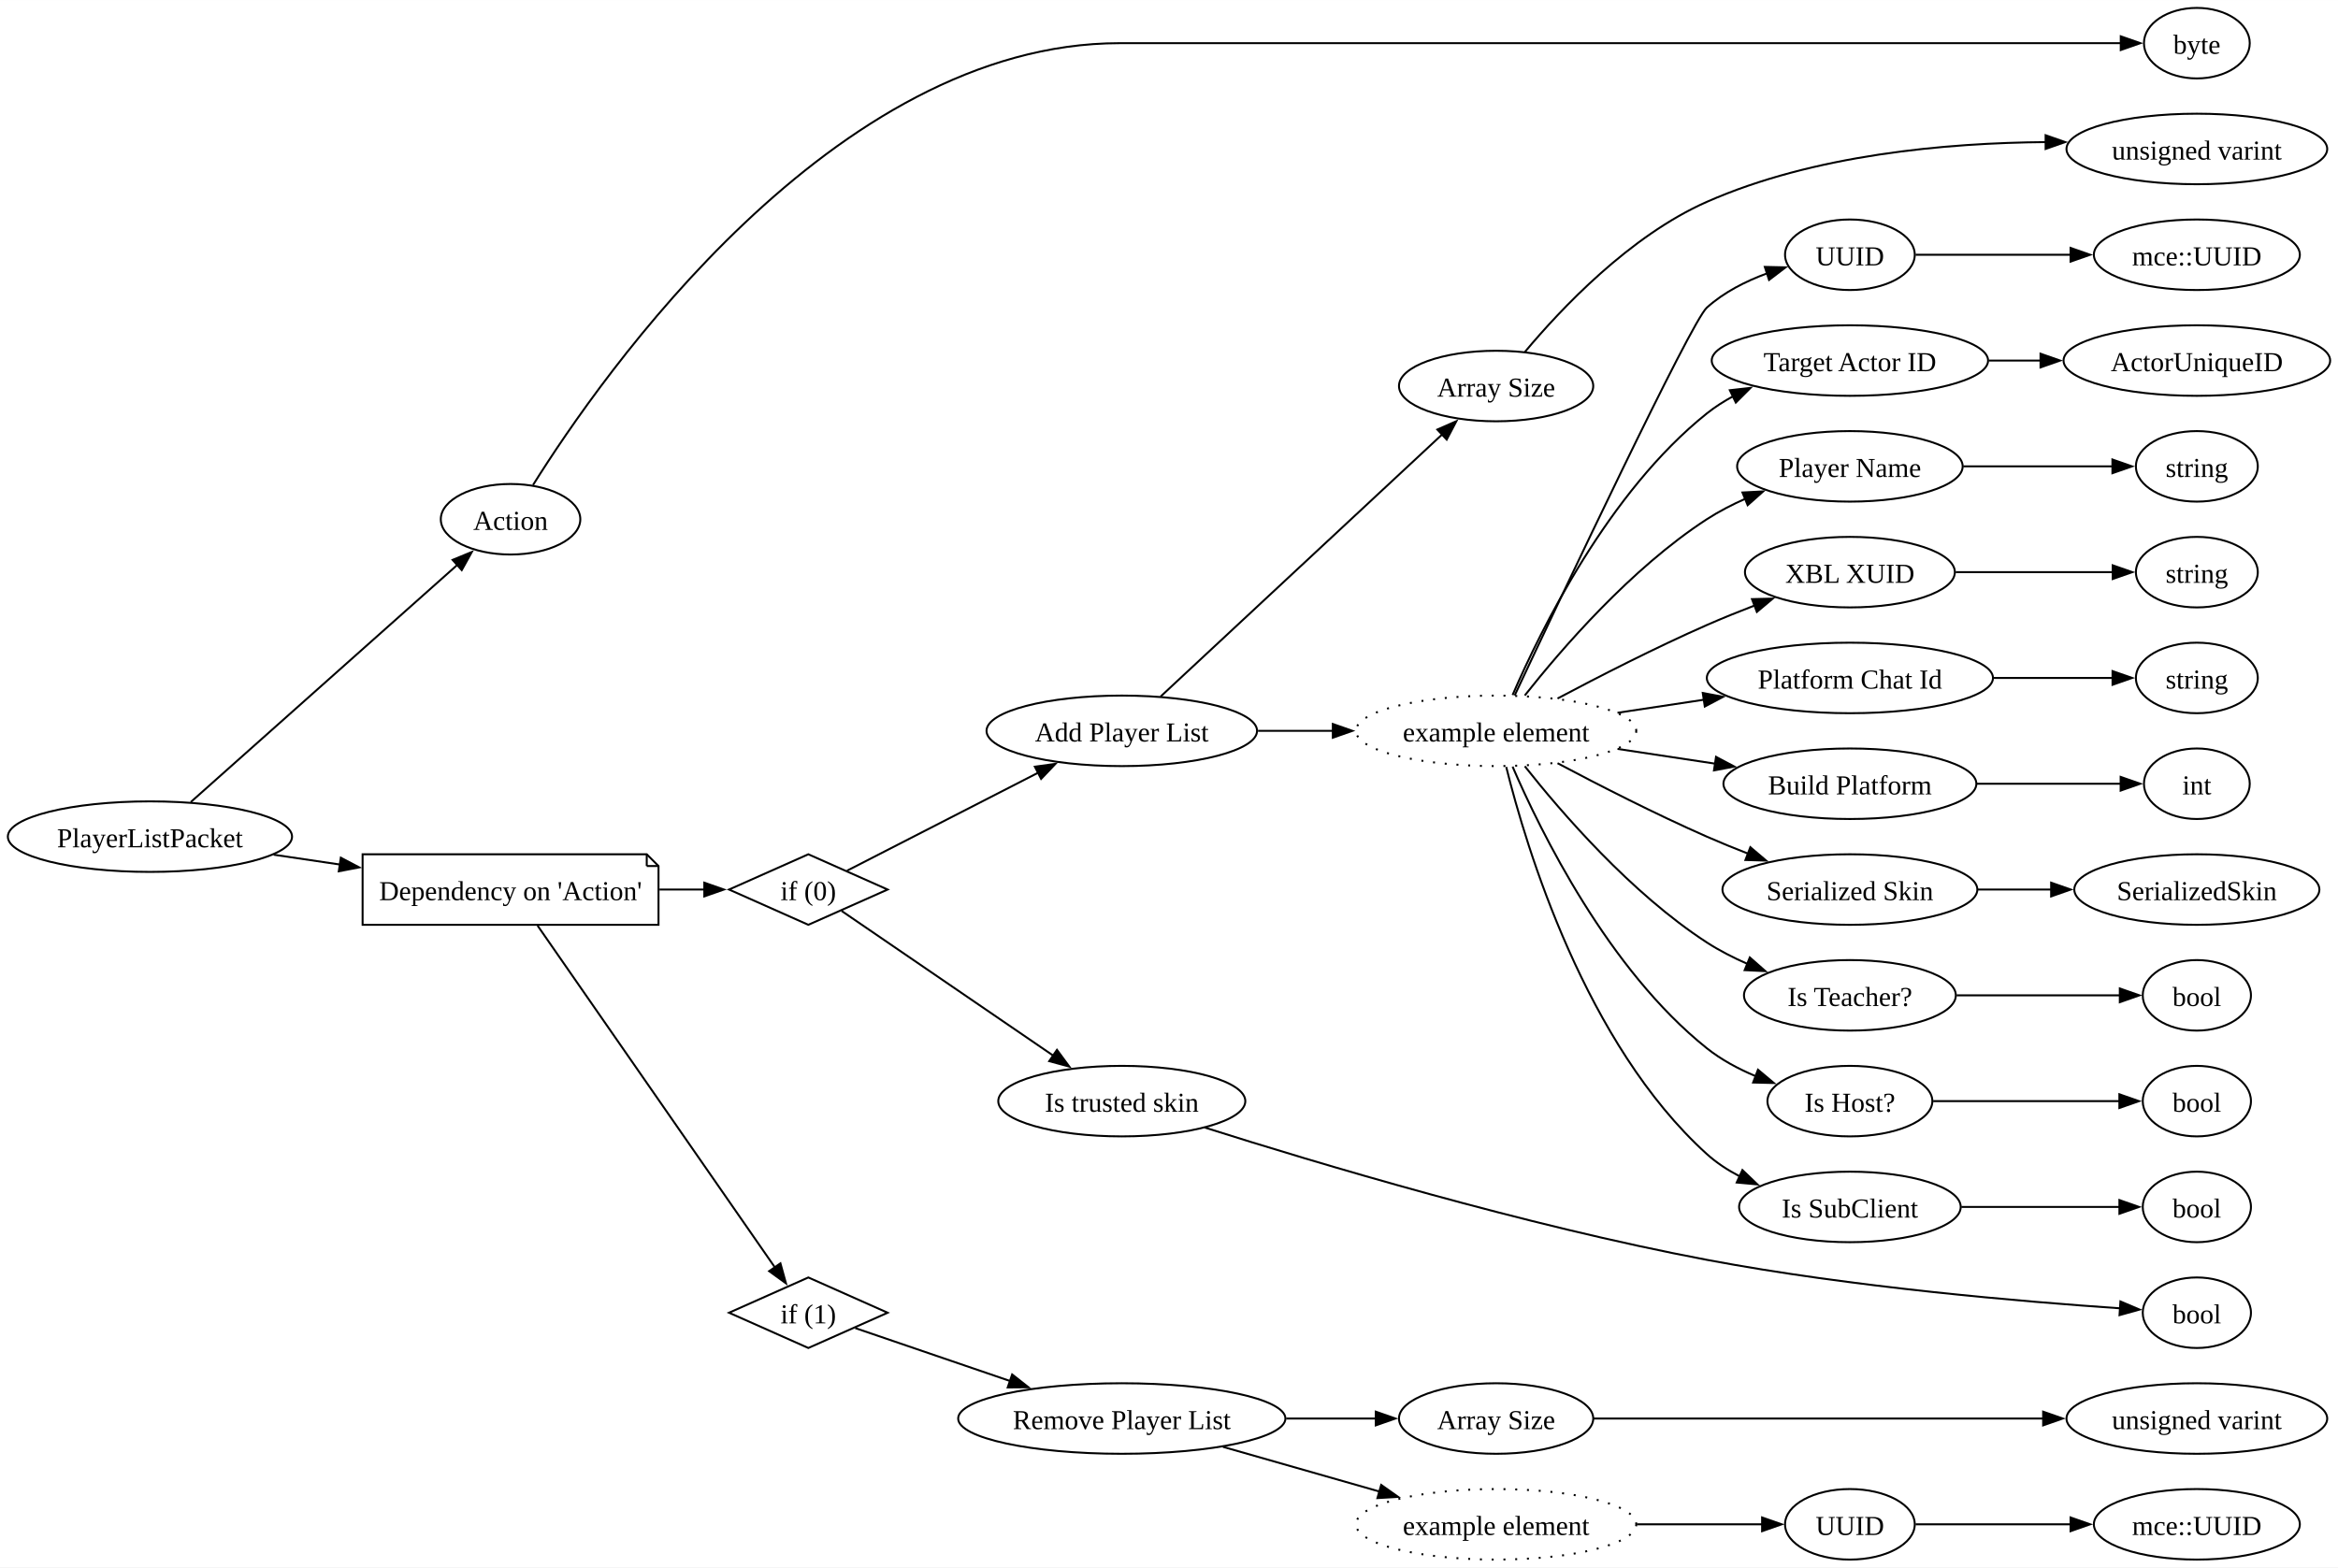
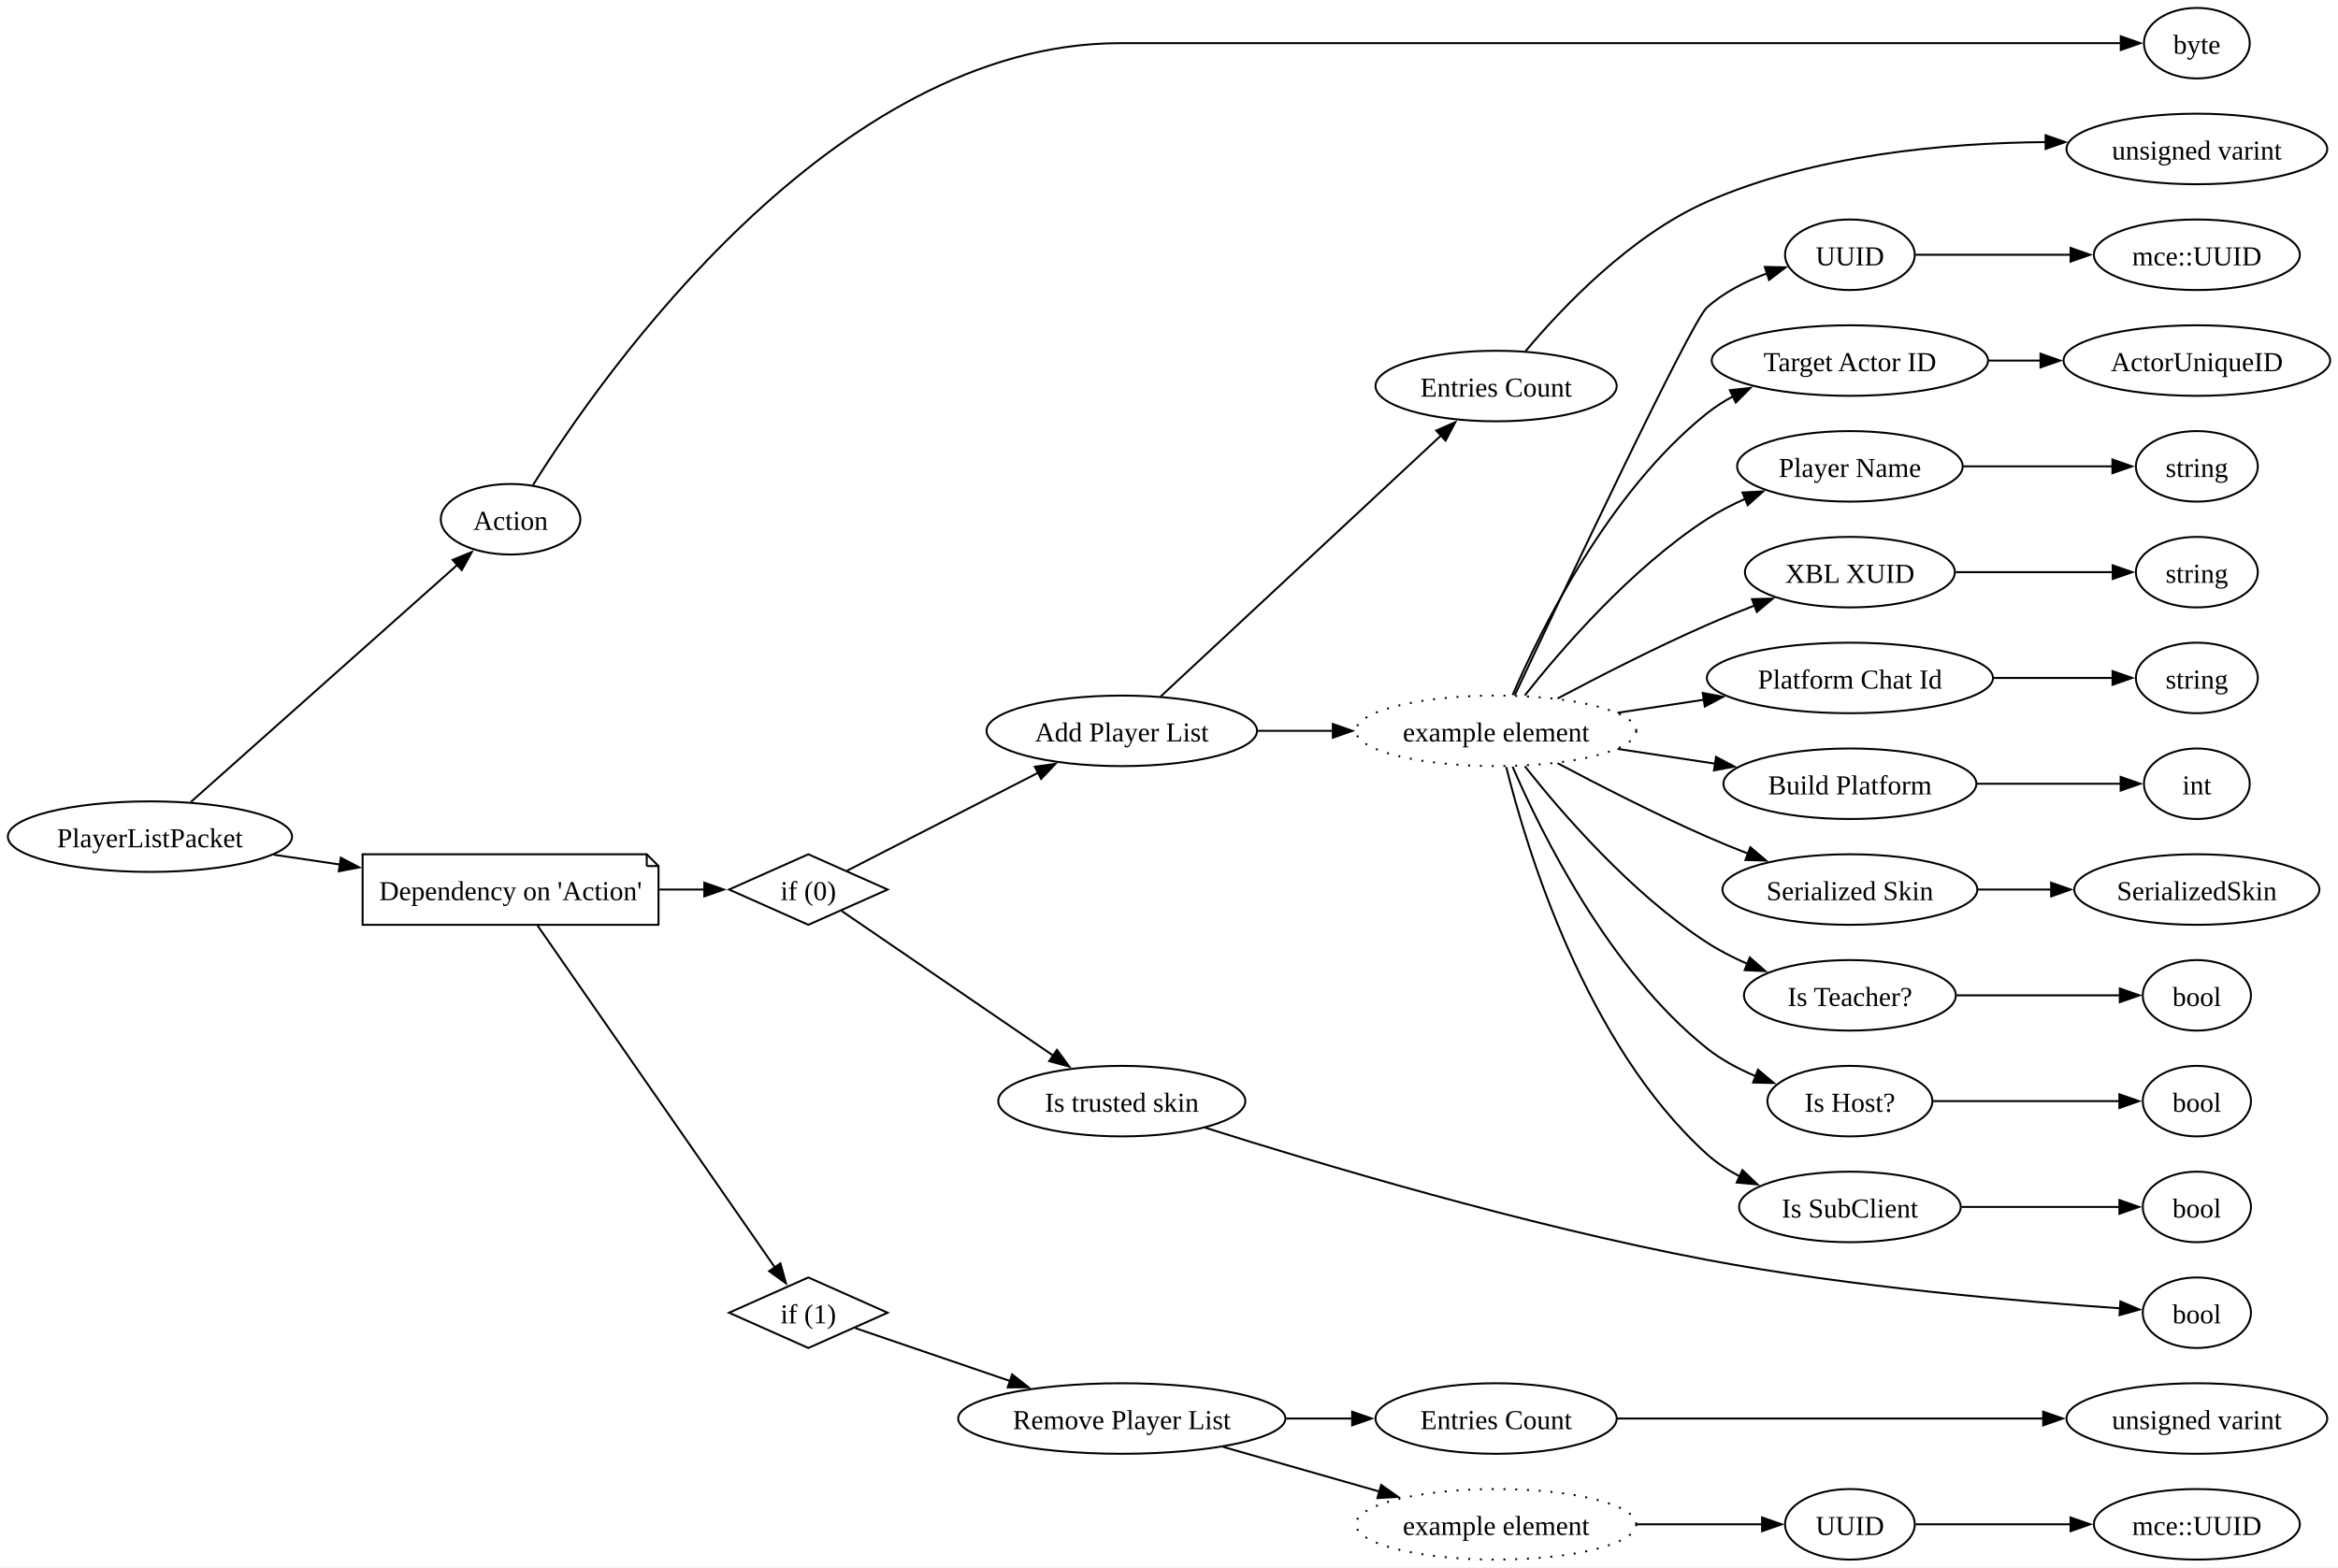
<svg xmlns="http://www.w3.org/2000/svg" width="1193pt" height="800pt" viewBox="0.00 0.00 1193.10 800.00">
  <g id="graph0" class="graph" transform="scale(1 1) rotate(0) translate(4 796)">
    <polygon fill="white" stroke="none" points="-4,4 -4,-796 1189.1,-796 1189.1,4 -4,4" />
    <g id="node1" class="node">
      <ellipse fill="none" stroke="black" cx="72.52" cy="-369" rx="72.52" ry="18" />
      <text text-anchor="middle" x="72.52" y="-363.57" font-family="Times New Roman,serif" font-size="14.00">PlayerListPacket</text>
    </g>
    <g id="node2" class="node">
      <ellipse fill="none" stroke="black" cx="256.54" cy="-531" rx="35.6" ry="18" />
      <text text-anchor="middle" x="256.54" y="-525.58" font-family="Times New Roman,serif" font-size="14.00">Action</text>
    </g>
    <g id="edge1" class="edge">
      <path fill="none" stroke="black" d="M93.35,-386.65C126.44,-416.1 192.93,-475.28 229.67,-507.97" />
      <polygon fill="black" stroke="black" points="226.97,-510.26 236.77,-514.29 231.63,-505.03 226.97,-510.26" />
    </g>
    <g id="node4" class="node">
      <polygon fill="none" stroke="black" points="326.04,-360 181.04,-360 181.04,-324 332.04,-324 332.04,-354 326.04,-360" />
      <polyline fill="none" stroke="black" points="326.04,-360 326.04,-354" />
      <polyline fill="none" stroke="black" points="332.04,-354 326.04,-354" />
      <text text-anchor="middle" x="256.54" y="-336.57" font-family="Times New Roman,serif" font-size="14.00">Dependency on 'Action'</text>
    </g>
    <g id="edge3" class="edge">
      <path fill="none" stroke="black" d="M135.65,-359.78C146.54,-358.17 158.05,-356.46 169.45,-354.77" />
      <polygon fill="black" stroke="black" points="169.92,-358.24 179.3,-353.31 168.89,-351.31 169.92,-358.24" />
    </g>
    <g id="node3" class="node">
      <ellipse fill="none" stroke="black" cx="1117.07" cy="-774" rx="27" ry="18" />
      <text text-anchor="middle" x="1117.07" y="-768.58" font-family="Times New Roman,serif" font-size="14.00">byte</text>
    </g>
    <g id="edge2" class="edge">
      <path fill="none" stroke="black" d="M268.01,-548.48C302.88,-604.19 421.14,-774 567.46,-774 567.46,-774 567.46,-774 760.48,-774 876.42,-774 1013.63,-774 1078.5,-774" />
      <polygon fill="black" stroke="black" points="1078.24,-777.5 1088.24,-774 1078.24,-770.5 1078.24,-777.5" />
    </g>
    <g id="node5" class="node">
      <polygon fill="none" stroke="black" points="408.5,-360 368.04,-342 408.5,-324 448.96,-342 408.5,-360" />
      <text text-anchor="middle" x="408.5" y="-336.57" font-family="Times New Roman,serif" font-size="14.00">if (0)</text>
    </g>
    <g id="edge4" class="edge">
      <path fill="none" stroke="black" d="M332.52,-342C340.31,-342 348.09,-342 355.54,-342" />
      <polygon fill="black" stroke="black" points="355.41,-345.5 365.41,-342 355.41,-338.5 355.41,-345.5" />
    </g>
    <g id="node32" class="node">
      <polygon fill="none" stroke="black" points="408.5,-144 368.04,-126 408.5,-108 448.96,-126 408.5,-144" />
      <text text-anchor="middle" x="408.5" y="-120.58" font-family="Times New Roman,serif" font-size="14.00">if (1)</text>
    </g>
    <g id="edge31" class="edge">
      <path fill="none" stroke="black" d="M270.33,-323.58C297.6,-284.29 361.46,-192.32 391.43,-149.15" />
      <polygon fill="black" stroke="black" points="394.26,-151.21 397.09,-141 388.51,-147.22 394.26,-151.21" />
    </g>
    <g id="node6" class="node">
      <ellipse fill="none" stroke="black" cx="568.46" cy="-423" rx="69.03" ry="18" />
      <text text-anchor="middle" x="568.46" y="-417.57" font-family="Times New Roman,serif" font-size="14.00">Add Player List</text>
    </g>
    <g id="edge5" class="edge">
      <path fill="none" stroke="black" d="M428.24,-351.61C452.21,-363.9 494.39,-385.53 526.06,-401.77" />
      <polygon fill="black" stroke="black" points="524.1,-404.7 534.59,-406.15 527.29,-398.47 524.1,-404.7" />
    </g>
    <g id="node30" class="node">
      <ellipse fill="none" stroke="black" cx="568.46" cy="-234" rx="63.04" ry="18" />
      <text text-anchor="middle" x="568.46" y="-228.57" font-family="Times New Roman,serif" font-size="14.00">Is trusted skin</text>
    </g>
    <g id="edge29" class="edge">
      <path fill="none" stroke="black" d="M425.52,-331.05C450.72,-313.82 500.18,-280 533.54,-257.19" />
      <polygon fill="black" stroke="black" points="535.38,-260.18 541.66,-251.64 531.42,-254.4 535.38,-260.18" />
    </g>
    <g id="node7" class="node">
-       <ellipse fill="none" stroke="black" cx="759.48" cy="-599" rx="49.57" ry="18" />
-       <text text-anchor="middle" x="759.48" y="-593.58" font-family="Times New Roman,serif" font-size="14.00">Array Size</text>
+       <ellipse fill="none" stroke="black" cx="759.48" cy="-599" rx="61.54" ry="18" />
+       <text text-anchor="middle" x="759.48" y="-593.58" font-family="Times New Roman,serif" font-size="14.00">Entries Count</text>
    </g>
    <g id="edge6" class="edge">
-       <path fill="none" stroke="black" d="M588.27,-440.52C622.13,-472.04 693.39,-538.4 732.1,-574.44" />
-       <polygon fill="black" stroke="black" points="729.49,-576.79 739.19,-581.04 734.26,-571.66 729.49,-576.79" />
+       <path fill="none" stroke="black" d="M588.27,-440.52C621.96,-471.88 692.66,-537.72 731.5,-573.88" />
+       <polygon fill="black" stroke="black" points="728.93,-576.27 738.63,-580.52 733.7,-571.14 728.93,-576.27" />
    </g>
    <g id="node9" class="node">
      <ellipse fill="none" stroke="black" stroke-dasharray="1,5" cx="759.48" cy="-423" rx="71.52" ry="18" />
      <text text-anchor="middle" x="759.48" y="-417.57" font-family="Times New Roman,serif" font-size="14.00">example element</text>
    </g>
    <g id="edge8" class="edge">
      <path fill="none" stroke="black" d="M637.97,-423C650.47,-423 663.63,-423 676.48,-423" />
      <polygon fill="black" stroke="black" points="676.15,-426.5 686.15,-423 676.15,-419.5 676.15,-426.5" />
    </g>
    <g id="node8" class="node">
      <ellipse fill="none" stroke="black" cx="1117.07" cy="-720" rx="66.53" ry="18" />
      <text text-anchor="middle" x="1117.07" y="-714.58" font-family="Times New Roman,serif" font-size="14.00">unsigned varint</text>
    </g>
    <g id="edge7" class="edge">
-       <path fill="none" stroke="black" d="M774.18,-616.42C792.64,-638.48 827.74,-675.68 867,-693 921.57,-717.08 989.15,-723.11 1040.13,-723.51" />
+       <path fill="none" stroke="black" d="M774.5,-616.8C793.04,-638.9 827.96,-675.78 867,-693 921.57,-717.08 989.15,-723.11 1040.13,-723.51" />
      <polygon fill="black" stroke="black" points="1039.89,-727.01 1049.89,-723.52 1039.89,-720.01 1039.89,-727.01" />
    </g>
    <g id="node10" class="node">
      <ellipse fill="none" stroke="black" cx="940.02" cy="-666" rx="33.1" ry="18" />
      <text text-anchor="middle" x="940.02" y="-660.58" font-family="Times New Roman,serif" font-size="14.00">UUID</text>
    </g>
    <g id="edge9" class="edge">
      <path fill="none" stroke="black" d="M768.94,-441.06C792.71,-491.67 858.88,-631.65 867,-639 875.69,-646.86 886.88,-652.51 897.84,-656.53" />
      <polygon fill="black" stroke="black" points="896.6,-659.81 907.19,-659.57 898.76,-653.15 896.6,-659.81" />
    </g>
    <g id="node12" class="node">
      <ellipse fill="none" stroke="black" cx="940.02" cy="-612" rx="70.52" ry="18" />
      <text text-anchor="middle" x="940.02" y="-606.58" font-family="Times New Roman,serif" font-size="14.00">Target Actor ID</text>
    </g>
    <g id="edge11" class="edge">
      <path fill="none" stroke="black" d="M767.88,-441.27C782.2,-474.45 816.77,-544.88 867,-585 871.15,-588.31 875.75,-591.25 880.56,-593.85" />
      <polygon fill="black" stroke="black" points="878.76,-596.86 889.29,-598.05 881.8,-590.56 878.76,-596.86" />
    </g>
    <g id="node14" class="node">
      <ellipse fill="none" stroke="black" cx="940.02" cy="-558" rx="57.55" ry="18" />
      <text text-anchor="middle" x="940.02" y="-552.58" font-family="Times New Roman,serif" font-size="14.00">Player Name</text>
    </g>
    <g id="edge13" class="edge">
      <path fill="none" stroke="black" d="M774.11,-441.06C792.76,-464.66 828.34,-505.92 867,-531 873.17,-535 880.03,-538.53 886.98,-541.61" />
      <polygon fill="black" stroke="black" points="885.19,-544.66 895.77,-545.22 887.85,-538.18 885.19,-544.66" />
    </g>
    <g id="node16" class="node">
      <ellipse fill="none" stroke="black" cx="940.02" cy="-504" rx="53.56" ry="18" />
      <text text-anchor="middle" x="940.02" y="-498.57" font-family="Times New Roman,serif" font-size="14.00">XBL XUID</text>
    </g>
    <g id="edge15" class="edge">
      <path fill="none" stroke="black" d="M790.82,-439.51C811.9,-450.7 840.81,-465.49 867,-477 874.82,-480.44 883.23,-483.84 891.45,-487.01" />
      <polygon fill="black" stroke="black" points="890.06,-490.23 900.65,-490.5 892.54,-483.69 890.06,-490.23" />
    </g>
    <g id="node18" class="node">
      <ellipse fill="none" stroke="black" cx="940.02" cy="-450" rx="73.02" ry="18" />
      <text text-anchor="middle" x="940.02" y="-444.57" font-family="Times New Roman,serif" font-size="14.00">Platform Chat Id</text>
    </g>
    <g id="edge17" class="edge">
      <path fill="none" stroke="black" d="M821.42,-432.22C835.67,-434.37 851,-436.69 865.72,-438.91" />
      <polygon fill="black" stroke="black" points="864.93,-442.33 875.34,-440.37 865.97,-435.41 864.93,-442.33" />
    </g>
    <g id="node20" class="node">
      <ellipse fill="none" stroke="black" cx="940.02" cy="-396" rx="64.54" ry="18" />
      <text text-anchor="middle" x="940.02" y="-390.57" font-family="Times New Roman,serif" font-size="14.00">Build Platform</text>
    </g>
    <g id="edge19" class="edge">
      <path fill="none" stroke="black" d="M821.42,-413.78C837.51,-411.35 854.97,-408.71 871.39,-406.23" />
      <polygon fill="black" stroke="black" points="871.7,-409.72 881.06,-404.77 870.65,-402.8 871.7,-409.72" />
    </g>
    <g id="node22" class="node">
      <ellipse fill="none" stroke="black" cx="940.02" cy="-342" rx="65.04" ry="18" />
      <text text-anchor="middle" x="940.02" y="-336.57" font-family="Times New Roman,serif" font-size="14.00">Serialized Skin</text>
    </g>
    <g id="edge21" class="edge">
      <path fill="none" stroke="black" d="M790.82,-406.49C811.9,-395.3 840.81,-380.51 867,-369 873.74,-366.04 880.92,-363.1 888.03,-360.32" />
      <polygon fill="black" stroke="black" points="889.21,-363.61 897.29,-356.76 886.7,-357.08 889.21,-363.61" />
    </g>
    <g id="node24" class="node">
      <ellipse fill="none" stroke="black" cx="940.02" cy="-288" rx="54.06" ry="18" />
      <text text-anchor="middle" x="940.02" y="-282.57" font-family="Times New Roman,serif" font-size="14.00">Is Teacher?</text>
    </g>
    <g id="edge23" class="edge">
      <path fill="none" stroke="black" d="M774.11,-404.94C792.76,-381.34 828.34,-340.08 867,-315 873.4,-310.85 880.53,-307.21 887.74,-304.05" />
      <polygon fill="black" stroke="black" points="888.94,-307.34 896.89,-300.35 886.31,-300.86 888.94,-307.34" />
    </g>
    <g id="node26" class="node">
      <ellipse fill="none" stroke="black" cx="940.02" cy="-234" rx="42.08" ry="18" />
      <text text-anchor="middle" x="940.02" y="-228.57" font-family="Times New Roman,serif" font-size="14.00">Is Host?</text>
    </g>
    <g id="edge25" class="edge">
      <path fill="none" stroke="black" d="M767.88,-404.73C782.2,-371.55 816.77,-301.12 867,-261 874.35,-255.14 883.1,-250.45 891.92,-246.75" />
      <polygon fill="black" stroke="black" points="893.11,-250.04 901.22,-243.24 890.63,-243.5 893.11,-250.04" />
    </g>
    <g id="node28" class="node">
      <ellipse fill="none" stroke="black" cx="940.02" cy="-180" rx="56.55" ry="18" />
      <text text-anchor="middle" x="940.02" y="-174.57" font-family="Times New Roman,serif" font-size="14.00">Is SubClient</text>
    </g>
    <g id="edge27" class="edge">
      <path fill="none" stroke="black" d="M764.64,-404.57C774.86,-363.39 805,-263.12 867,-207 871.95,-202.52 877.71,-198.76 883.78,-195.61" />
      <polygon fill="black" stroke="black" points="885.16,-198.83 892.81,-191.5 882.26,-192.46 885.16,-198.83" />
    </g>
    <g id="node11" class="node">
      <ellipse fill="none" stroke="black" cx="1117.07" cy="-666" rx="52.56" ry="18" />
      <text text-anchor="middle" x="1117.07" y="-660.58" font-family="Times New Roman,serif" font-size="14.00">mce::UUID</text>
    </g>
    <g id="edge10" class="edge">
      <path fill="none" stroke="black" d="M973.54,-666C995.77,-666 1025.97,-666 1052.85,-666" />
      <polygon fill="black" stroke="black" points="1052.62,-669.5 1062.62,-666 1052.62,-662.5 1052.62,-669.5" />
    </g>
    <g id="node13" class="node">
      <ellipse fill="none" stroke="black" cx="1117.07" cy="-612" rx="68.03" ry="18" />
      <text text-anchor="middle" x="1117.07" y="-606.58" font-family="Times New Roman,serif" font-size="14.00">ActorUniqueID</text>
    </g>
    <g id="edge12" class="edge">
      <path fill="none" stroke="black" d="M1010.96,-612C1019.64,-612 1028.55,-612 1037.34,-612" />
      <polygon fill="black" stroke="black" points="1037.29,-615.5 1047.29,-612 1037.29,-608.5 1037.29,-615.5" />
    </g>
    <g id="node15" class="node">
      <ellipse fill="none" stroke="black" cx="1117.07" cy="-558" rx="31.1" ry="18" />
      <text text-anchor="middle" x="1117.07" y="-552.58" font-family="Times New Roman,serif" font-size="14.00">string</text>
    </g>
    <g id="edge14" class="edge">
      <path fill="none" stroke="black" d="M997.86,-558C1022.68,-558 1051.27,-558 1074.12,-558" />
      <polygon fill="black" stroke="black" points="1073.98,-561.5 1083.98,-558 1073.98,-554.5 1073.98,-561.5" />
    </g>
    <g id="node17" class="node">
      <ellipse fill="none" stroke="black" cx="1117.07" cy="-504" rx="31.1" ry="18" />
      <text text-anchor="middle" x="1117.07" y="-498.57" font-family="Times New Roman,serif" font-size="14.00">string</text>
    </g>
    <g id="edge16" class="edge">
      <path fill="none" stroke="black" d="M994.02,-504C1019.79,-504 1050.31,-504 1074.39,-504" />
      <polygon fill="black" stroke="black" points="1074.13,-507.5 1084.13,-504 1074.13,-500.5 1074.13,-507.5" />
    </g>
    <g id="node19" class="node">
      <ellipse fill="none" stroke="black" cx="1117.07" cy="-450" rx="31.1" ry="18" />
      <text text-anchor="middle" x="1117.07" y="-444.57" font-family="Times New Roman,serif" font-size="14.00">string</text>
    </g>
    <g id="edge18" class="edge">
      <path fill="none" stroke="black" d="M1013.49,-450C1034.16,-450 1056,-450 1074.18,-450" />
      <polygon fill="black" stroke="black" points="1074.04,-453.5 1084.04,-450 1074.04,-446.5 1074.04,-453.5" />
    </g>
    <g id="node21" class="node">
      <ellipse fill="none" stroke="black" cx="1117.07" cy="-396" rx="27" ry="18" />
      <text text-anchor="middle" x="1117.07" y="-390.57" font-family="Times New Roman,serif" font-size="14.00">int</text>
    </g>
    <g id="edge20" class="edge">
      <path fill="none" stroke="black" d="M1004.71,-396C1029.46,-396 1056.95,-396 1078.43,-396" />
      <polygon fill="black" stroke="black" points="1078.18,-399.5 1088.18,-396 1078.18,-392.5 1078.18,-399.5" />
    </g>
    <g id="node23" class="node">
      <ellipse fill="none" stroke="black" cx="1117.07" cy="-342" rx="62.54" ry="18" />
      <text text-anchor="middle" x="1117.07" y="-336.57" font-family="Times New Roman,serif" font-size="14.00">SerializedSkin</text>
    </g>
    <g id="edge22" class="edge">
      <path fill="none" stroke="black" d="M1005.21,-342C1017.46,-342 1030.37,-342 1042.88,-342" />
      <polygon fill="black" stroke="black" points="1042.71,-345.5 1052.71,-342 1042.71,-338.5 1042.71,-345.5" />
    </g>
    <g id="node25" class="node">
      <ellipse fill="none" stroke="black" cx="1117.07" cy="-288" rx="27.61" ry="18" />
      <text text-anchor="middle" x="1117.07" y="-282.57" font-family="Times New Roman,serif" font-size="14.00">bool</text>
    </g>
    <g id="edge24" class="edge">
      <path fill="none" stroke="black" d="M994.49,-288C1021.45,-288 1053.52,-288 1077.95,-288" />
      <polygon fill="black" stroke="black" points="1077.76,-291.5 1087.76,-288 1077.76,-284.5 1077.76,-291.5" />
    </g>
    <g id="node27" class="node">
      <ellipse fill="none" stroke="black" cx="1117.07" cy="-234" rx="27.61" ry="18" />
      <text text-anchor="middle" x="1117.07" y="-228.57" font-family="Times New Roman,serif" font-size="14.00">bool</text>
    </g>
    <g id="edge26" class="edge">
      <path fill="none" stroke="black" d="M982.51,-234C1011.35,-234 1049.51,-234 1077.65,-234" />
      <polygon fill="black" stroke="black" points="1077.53,-237.5 1087.53,-234 1077.53,-230.5 1077.53,-237.5" />
    </g>
    <g id="node29" class="node">
      <ellipse fill="none" stroke="black" cx="1117.07" cy="-180" rx="27.61" ry="18" />
      <text text-anchor="middle" x="1117.07" y="-174.57" font-family="Times New Roman,serif" font-size="14.00">bool</text>
    </g>
    <g id="edge28" class="edge">
      <path fill="none" stroke="black" d="M996.89,-180C1023.25,-180 1054.05,-180 1077.73,-180" />
      <polygon fill="black" stroke="black" points="1077.55,-183.5 1087.55,-180 1077.55,-176.5 1077.55,-183.5" />
    </g>
    <g id="node31" class="node">
      <ellipse fill="none" stroke="black" cx="1117.07" cy="-126" rx="27.61" ry="18" />
      <text text-anchor="middle" x="1117.07" y="-120.58" font-family="Times New Roman,serif" font-size="14.00">bool</text>
    </g>
    <g id="edge30" class="edge">
      <path fill="none" stroke="black" d="M610.86,-220.5C667.9,-202.41 774.16,-170.56 867,-153 941.03,-139 1028.91,-131.59 1078.01,-128.25" />
      <polygon fill="black" stroke="black" points="1078.07,-131.76 1087.82,-127.61 1077.61,-124.77 1078.07,-131.76" />
    </g>
    <g id="node33" class="node">
      <ellipse fill="none" stroke="black" cx="568.46" cy="-72" rx="83.5" ry="18" />
      <text text-anchor="middle" x="568.46" y="-66.58" font-family="Times New Roman,serif" font-size="14.00">Remove Player List</text>
    </g>
    <g id="edge32" class="edge">
      <path fill="none" stroke="black" d="M432.47,-118.15C453.17,-111.07 484.44,-100.38 511.67,-91.07" />
      <polygon fill="black" stroke="black" points="512.51,-94.49 520.84,-87.94 510.24,-87.86 512.51,-94.49" />
    </g>
    <g id="node34" class="node">
-       <ellipse fill="none" stroke="black" cx="759.48" cy="-72" rx="49.57" ry="18" />
-       <text text-anchor="middle" x="759.48" y="-66.58" font-family="Times New Roman,serif" font-size="14.00">Array Size</text>
+       <ellipse fill="none" stroke="black" cx="759.48" cy="-72" rx="61.54" ry="18" />
+       <text text-anchor="middle" x="759.48" y="-66.58" font-family="Times New Roman,serif" font-size="14.00">Entries Count</text>
    </g>
    <g id="edge33" class="edge">
-       <path fill="none" stroke="black" d="M652.37,-72C667.79,-72 683.62,-72 698.2,-72" />
-       <polygon fill="black" stroke="black" points="698.08,-75.5 708.08,-72 698.08,-68.5 698.08,-75.5" />
+       <path fill="none" stroke="black" d="M652.37,-72C663.63,-72 675.12,-72 686.17,-72" />
+       <polygon fill="black" stroke="black" points="686,-75.5 696,-72 686,-68.5 686,-75.5" />
    </g>
    <g id="node36" class="node">
      <ellipse fill="none" stroke="black" stroke-dasharray="1,5" cx="759.48" cy="-18" rx="71.52" ry="18" />
      <text text-anchor="middle" x="759.48" y="-12.57" font-family="Times New Roman,serif" font-size="14.00">example element</text>
    </g>
    <g id="edge35" class="edge">
      <path fill="none" stroke="black" d="M620.11,-57.53C644.69,-50.51 674.35,-42.03 699.9,-34.74" />
      <polygon fill="black" stroke="black" points="700.83,-38.11 709.48,-32 698.91,-31.38 700.83,-38.11" />
    </g>
    <g id="node35" class="node">
      <ellipse fill="none" stroke="black" cx="1117.07" cy="-72" rx="66.53" ry="18" />
      <text text-anchor="middle" x="1117.07" y="-66.58" font-family="Times New Roman,serif" font-size="14.00">unsigned varint</text>
    </g>
    <g id="edge34" class="edge">
-       <path fill="none" stroke="black" d="M809.18,-72C868.37,-72 968.97,-72 1038.78,-72" />
-       <polygon fill="black" stroke="black" points="1038.63,-75.5 1048.63,-72 1038.63,-68.5 1038.63,-75.5" />
+       <path fill="none" stroke="black" d="M821.2,-72C881.27,-72 973.43,-72 1038.71,-72" />
+       <polygon fill="black" stroke="black" points="1038.65,-75.5 1048.65,-72 1038.65,-68.5 1038.65,-75.5" />
    </g>
    <g id="node37" class="node">
      <ellipse fill="none" stroke="black" cx="940.02" cy="-18" rx="33.1" ry="18" />
      <text text-anchor="middle" x="940.02" y="-12.57" font-family="Times New Roman,serif" font-size="14.00">UUID</text>
    </g>
    <g id="edge36" class="edge">
      <path fill="none" stroke="black" d="M831.3,-18C852.91,-18 876.02,-18 895.28,-18" />
      <polygon fill="black" stroke="black" points="895.21,-21.5 905.21,-18 895.21,-14.5 895.21,-21.5" />
    </g>
    <g id="node38" class="node">
      <ellipse fill="none" stroke="black" cx="1117.07" cy="-18" rx="52.56" ry="18" />
      <text text-anchor="middle" x="1117.07" y="-12.57" font-family="Times New Roman,serif" font-size="14.00">mce::UUID</text>
    </g>
    <g id="edge37" class="edge">
      <path fill="none" stroke="black" d="M973.54,-18C995.77,-18 1025.97,-18 1052.85,-18" />
      <polygon fill="black" stroke="black" points="1052.62,-21.5 1062.62,-18 1052.62,-14.5 1052.62,-21.5" />
    </g>
  </g>
</svg>
